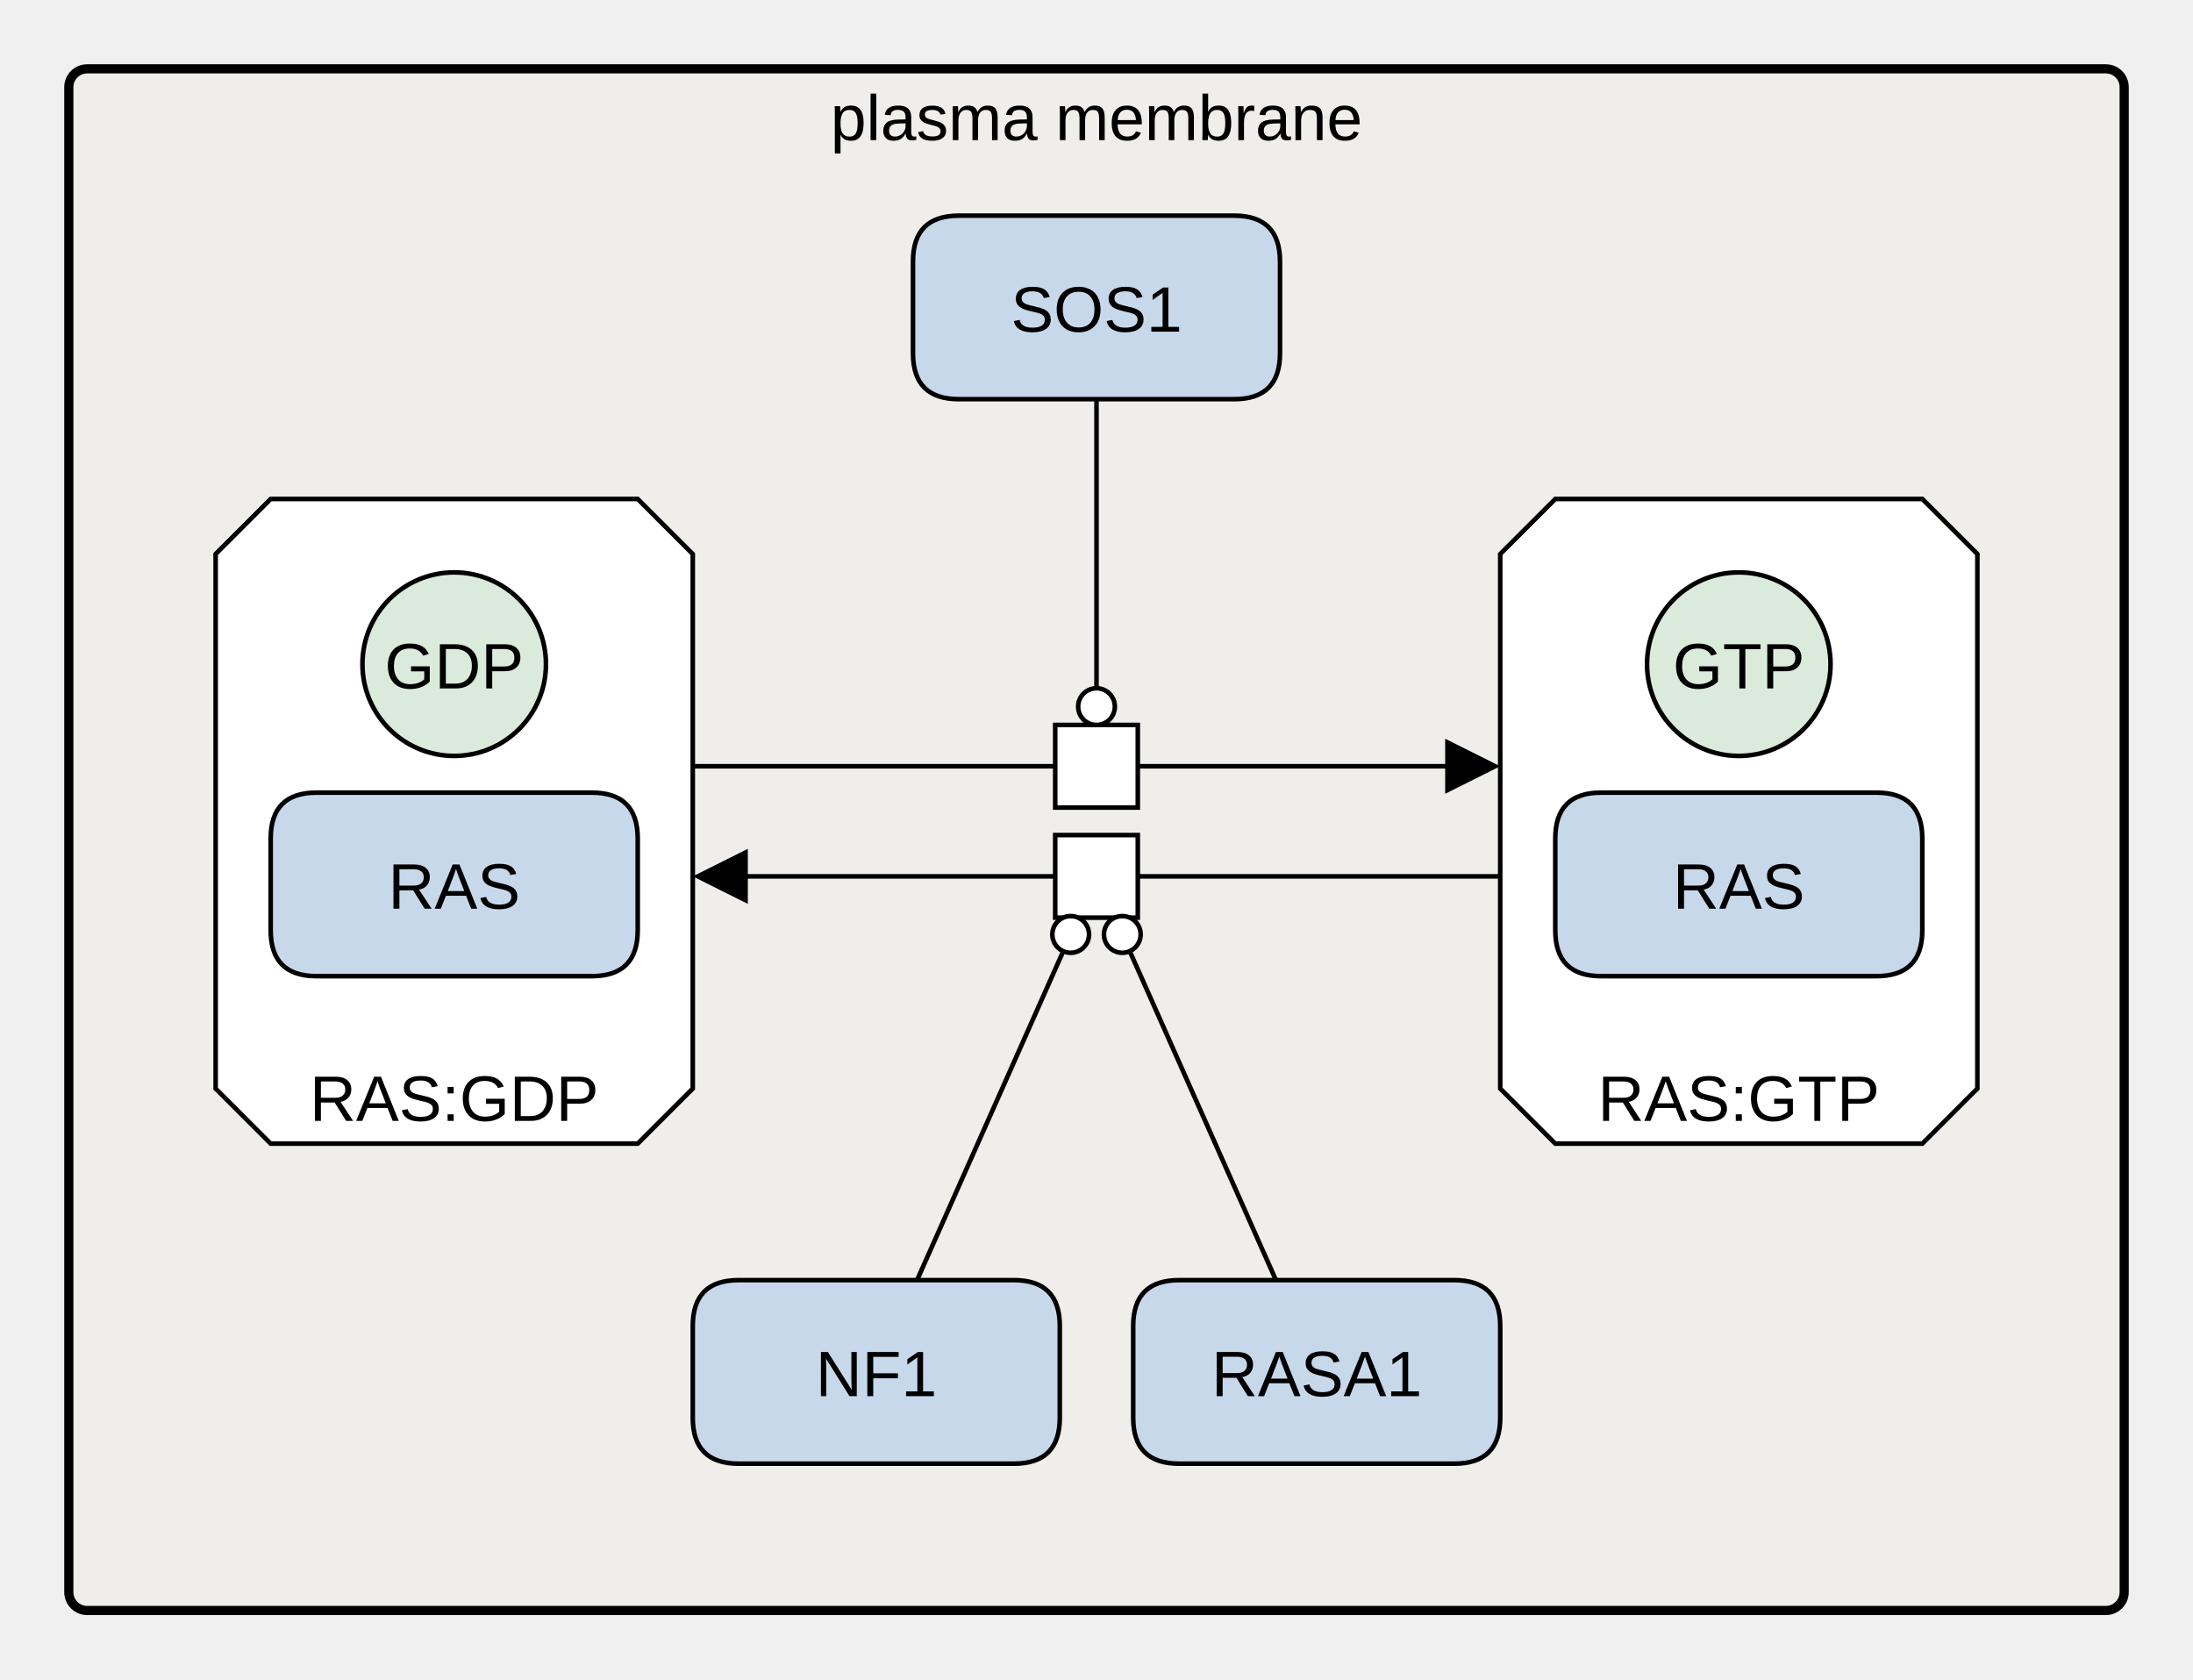
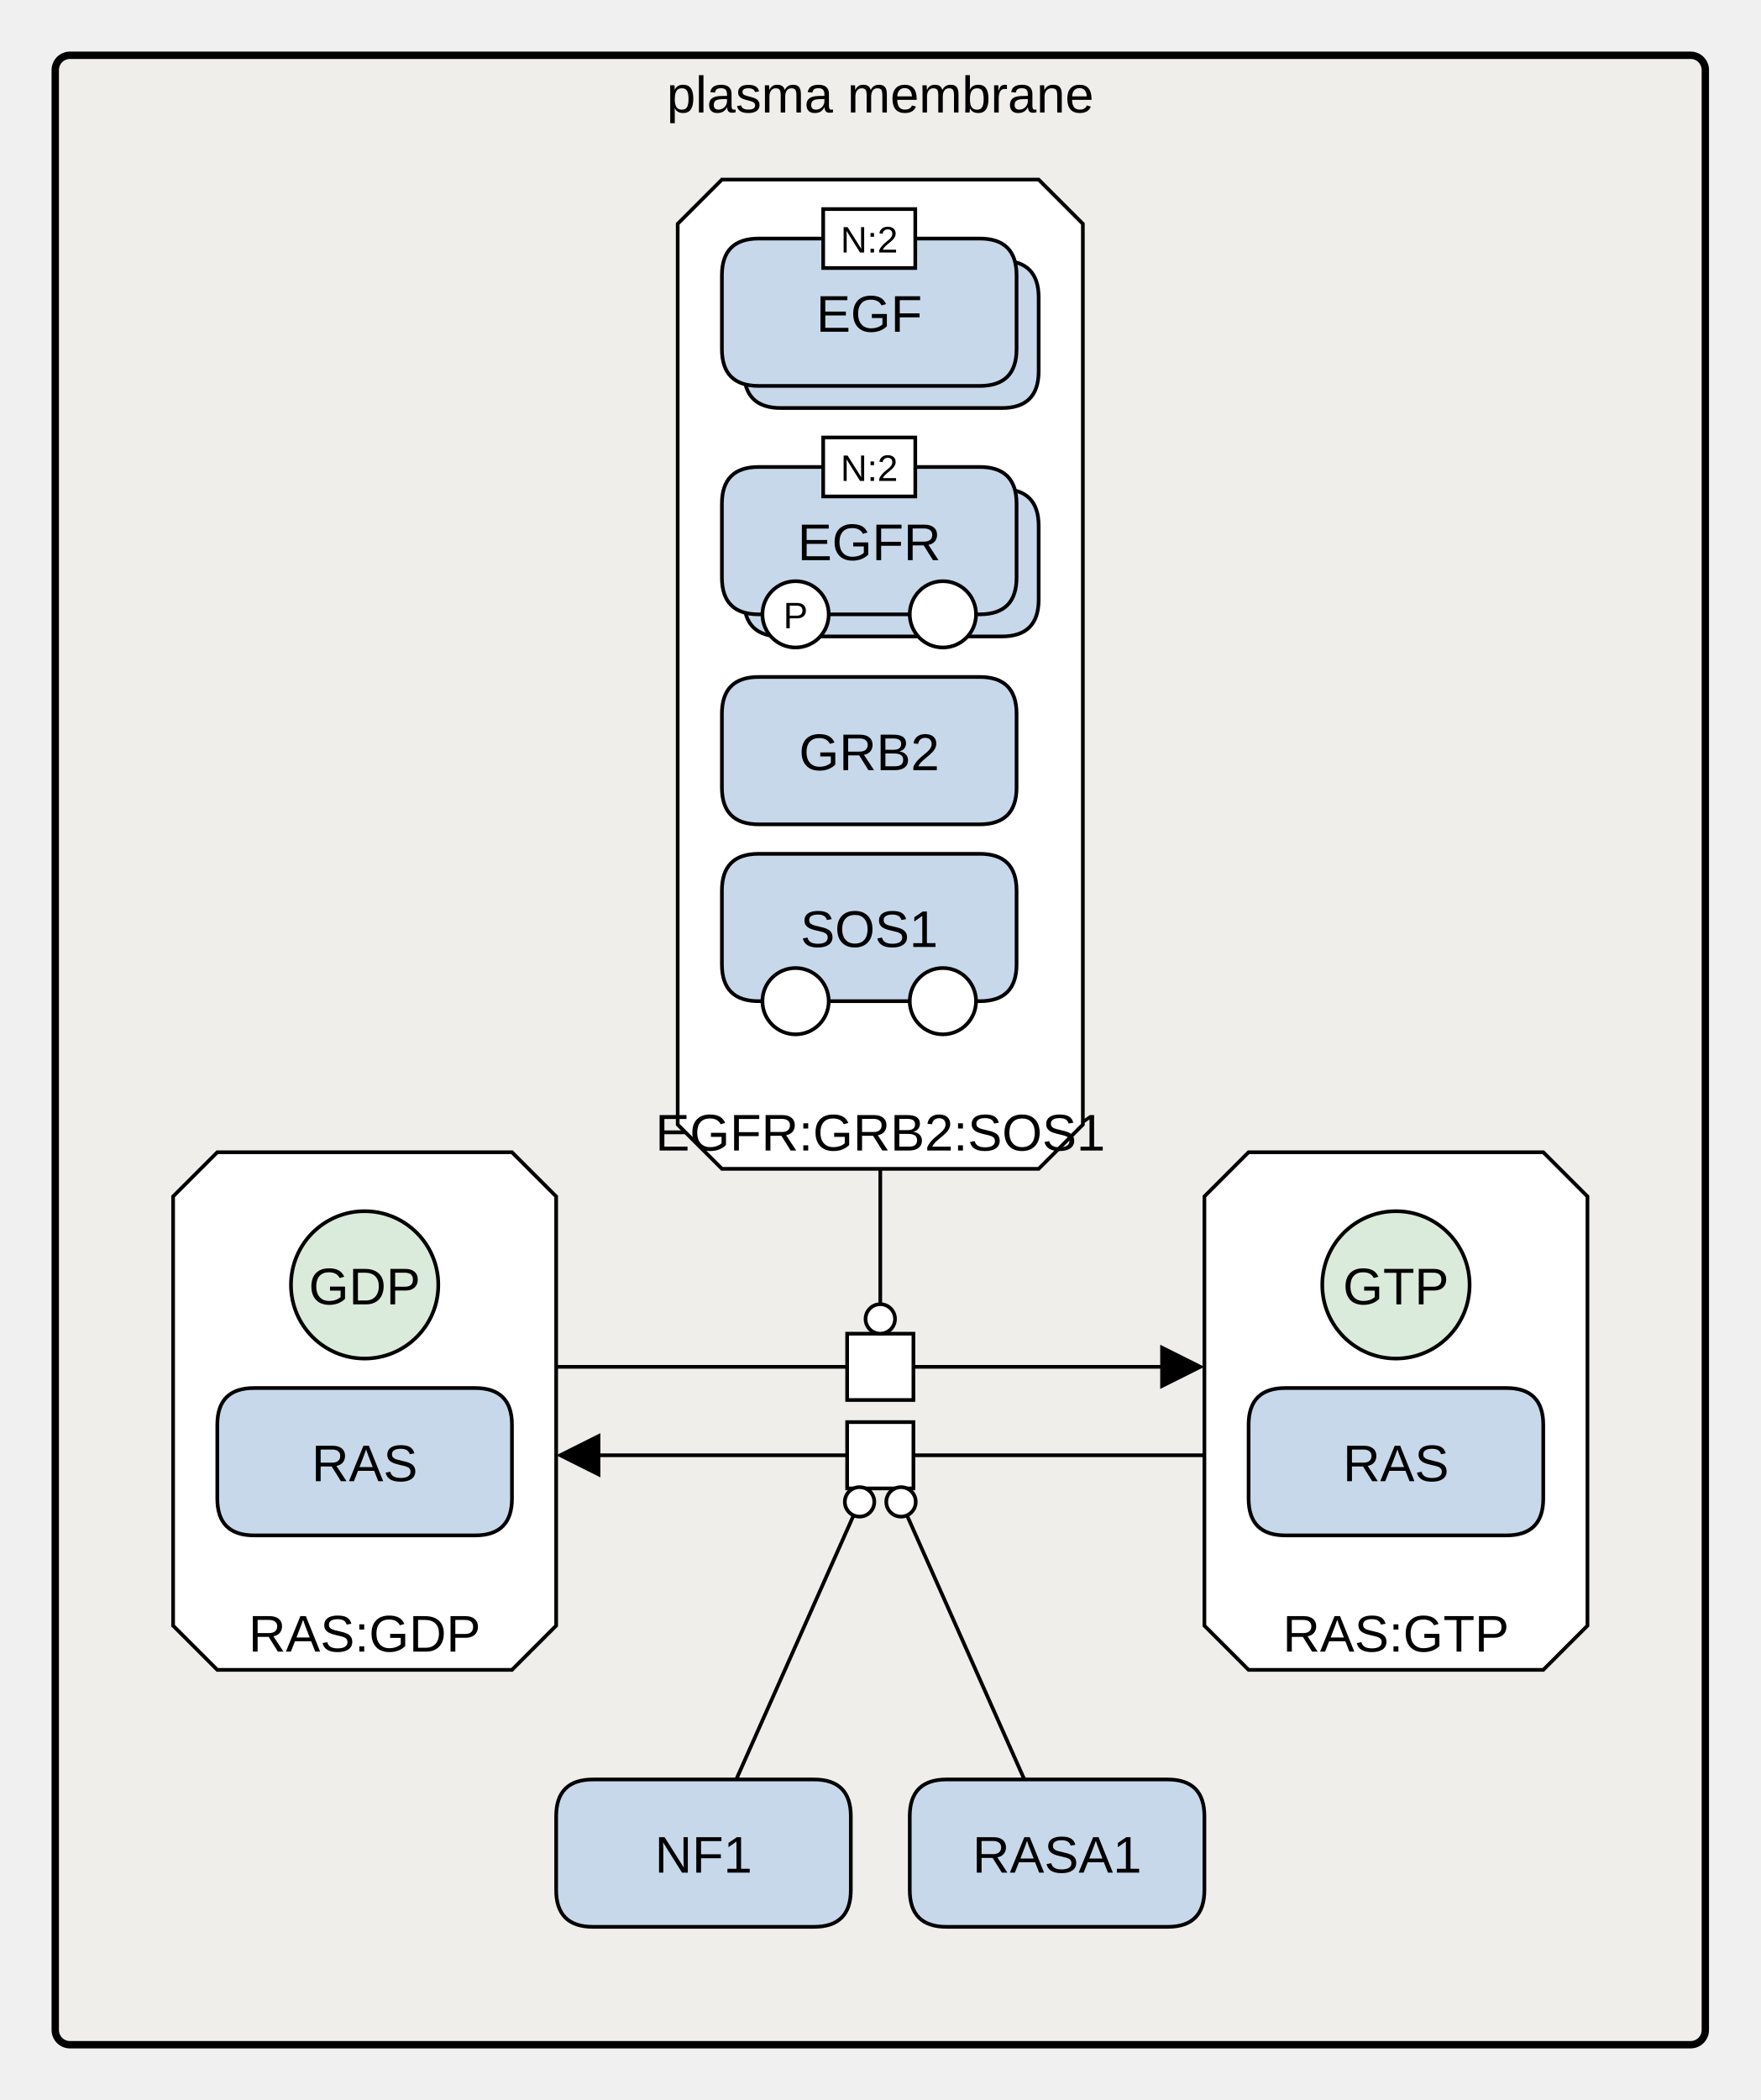
- <svg xmlns="http://www.w3.org/2000/svg" width="478" height="366" viewBox="0 0 478 366" stroke-linecap="butt" stroke-miterlimit="10">
-   <g transform="translate(-1,-21)">
-     <path d="M16 40 C16 37.791 17.791 36 20 36 L460 36 C462.209 36 464 37.791 464 40 L464 368 C464 370.209 462.209 372 460 372 L20 372 C17.791 372 16 370.209 16 368 Z" fill="#EDEBE4" fill-opacity="0.447" stroke="none" />
-     <path d="M16 40 C16 37.791 17.791 36 20 36 L460 36 C462.209 36 464 37.791 464 40 L464 368 C464 370.209 462.209 372 460 372 L20 372 C17.791 372 16 370.209 16 368 Z" fill="none" stroke="#000000" stroke-width="2" />
-     <text x="240" y="51.541" text-anchor="middle" font-family="'Dialog', Arial, Helvetica, sans-serif" font-size="14" fill="#000000" stroke="none" xml:space="preserve">plasma membrane</text>
+ <svg xmlns="http://www.w3.org/2000/svg" width="478" height="570" viewBox="0 0 478 570" stroke-linecap="butt" stroke-miterlimit="10">
+   <g transform="translate(-1,183)">
+     <path d="M16 -164 C16 -166.209 17.791 -168 20 -168 L460 -168 C462.209 -168 464 -166.209 464 -164 L464 368 C464 370.209 462.209 372 460 372 L20 372 C17.791 372 16 370.209 16 368 Z" fill="#EDEBE4" fill-opacity="0.447" stroke="none" />
+     <path d="M16 -164 C16 -166.209 17.791 -168 20 -168 L460 -168 C462.209 -168 464 -166.209 464 -164 L464 368 C464 370.209 462.209 372 460 372 L20 372 C17.791 372 16 370.209 16 368 Z" fill="none" stroke="#000000" stroke-width="2" />
+     <text x="240" y="-152.459" text-anchor="middle" font-family="'Dialog', Arial, Helvetica, sans-serif" font-size="14" fill="#000000" stroke="none" xml:space="preserve">plasma membrane</text>
    <path d="M60 129.75 L140 129.75 L152 141.75 L152 258.25 L140 270.25 L60 270.25 L48 258.25 L48 141.75 Z" fill="#FFFFFF" stroke="none" />
    <path d="M60 129.75 L140 129.75 L152 141.75 L152 258.25 L140 270.25 L60 270.25 L48 258.25 L48 141.75 Z" fill="none" stroke="#000000" />
    <text x="100" y="265.291" text-anchor="middle" font-family="'Dialog', Arial, Helvetica, sans-serif" font-size="14" fill="#000000" stroke="none" xml:space="preserve">RAS:GDP</text>
    <path d="M80 165.75 C80 154.704 88.954 145.75 100 145.75 L100 145.75 C111.046 145.75 120 154.704 120 165.75 L120 165.75 C120 176.796 111.046 185.75 100 185.75 L100 185.75 C88.954 185.75 80 176.796 80 165.75 Z" fill="#DBEBDB" stroke="none" />
    <path d="M80 165.75 C80 154.704 88.954 145.75 100 145.75 L100 145.75 C111.046 145.75 120 154.704 120 165.75 L120 165.75 C120 176.796 111.046 185.75 100 185.75 L100 185.75 C88.954 185.75 80 176.796 80 165.75 Z" fill="none" stroke="#000000" />
    <text x="100" y="171.041" text-anchor="middle" font-family="'Dialog', Arial, Helvetica, sans-serif" font-size="14" fill="#000000" stroke="none" xml:space="preserve">GDP</text>
    <path d="M60 203.75 Q60 193.75 70 193.75 L130 193.75 Q140 193.75 140 203.75 L140 223.75 Q140 233.75 130 233.75 L70 233.75 Q60 233.75 60 223.75 Z" fill="#C8D8EB" stroke="none" />
    <path d="M60 203.75 Q60 193.75 70 193.75 L130 193.75 Q140 193.75 140 203.75 L140 223.75 Q140 233.75 130 233.75 L70 233.75 Q60 233.75 60 223.75 Z" fill="none" stroke="#000000" />
    <text x="100" y="219.041" text-anchor="middle" font-family="'Dialog', Arial, Helvetica, sans-serif" font-size="14" fill="#000000" stroke="none" xml:space="preserve">RAS</text>
    <path d="M231 179 L249 179 L249 197 L231 197 Z" fill="#FFFFFF" stroke="none" />
    <path d="M231 179 L249 179 L249 197 L231 197 Z" fill="none" stroke="#000000" />
    <path d="M231 203 L249 203 L249 221 L231 221 Z" fill="#FFFFFF" stroke="none" />
    <path d="M231 203 L249 203 L249 221 L231 221 Z" fill="none" stroke="#000000" />
    <path d="M340 129.75 L420 129.75 L432 141.75 L432 258.25 L420 270.25 L340 270.25 L328 258.25 L328 141.75 Z" fill="#FFFFFF" stroke="none" />
    <path d="M340 129.75 L420 129.75 L432 141.75 L432 258.25 L420 270.25 L340 270.25 L328 258.25 L328 141.75 Z" fill="none" stroke="#000000" />
    <text x="380" y="265.291" text-anchor="middle" font-family="'Dialog', Arial, Helvetica, sans-serif" font-size="14" fill="#000000" stroke="none" xml:space="preserve">RAS:GTP</text>
    <path d="M360 165.75 C360 154.704 368.954 145.75 380 145.75 L380 145.75 C391.046 145.75 400 154.704 400 165.75 L400 165.75 C400 176.796 391.046 185.75 380 185.75 L380 185.75 C368.954 185.75 360 176.796 360 165.75 Z" fill="#DBEBDB" stroke="none" />
    <path d="M360 165.75 C360 154.704 368.954 145.75 380 145.75 L380 145.75 C391.046 145.75 400 154.704 400 165.75 L400 165.75 C400 176.796 391.046 185.75 380 185.75 L380 185.75 C368.954 185.75 360 176.796 360 165.75 Z" fill="none" stroke="#000000" />
    <text x="380" y="171.041" text-anchor="middle" font-family="'Dialog', Arial, Helvetica, sans-serif" font-size="14" fill="#000000" stroke="none" xml:space="preserve">GTP</text>
    <path d="M340 203.75 Q340 193.75 350 193.75 L410 193.75 Q420 193.75 420 203.75 L420 223.75 Q420 233.75 410 233.75 L350 233.75 Q340 233.75 340 223.75 Z" fill="#C8D8EB" stroke="none" />
    <path d="M340 203.75 Q340 193.75 350 193.75 L410 193.75 Q420 193.75 420 203.75 L420 223.75 Q420 233.75 410 233.75 L350 233.75 Q340 233.75 340 223.75 Z" fill="none" stroke="#000000" />
    <text x="380" y="219.041" text-anchor="middle" font-family="'Dialog', Arial, Helvetica, sans-serif" font-size="14" fill="#000000" stroke="none" xml:space="preserve">RAS</text>
-     <path d="M200 78 Q200 68 210 68 L270 68 Q280 68 280 78 L280 98 Q280 108 270 108 L210 108 Q200 108 200 98 Z" fill="#C8D8EB" stroke="none" />
-     <path d="M200 78 Q200 68 210 68 L270 68 Q280 68 280 78 L280 98 Q280 108 270 108 L210 108 Q200 108 200 98 Z" fill="none" stroke="#000000" />
-     <text x="240" y="93.291" text-anchor="middle" font-family="'Dialog', Arial, Helvetica, sans-serif" font-size="14" fill="#000000" stroke="none" xml:space="preserve">SOS1</text>
+     <path d="M197 -134.25 L283 -134.25 L295 -122.25 L295 122.25 L283 134.25 L197 134.25 L185 122.25 L185 -122.25 Z" fill="#FFFFFF" stroke="none" />
+     <path d="M197 -134.25 L283 -134.25 L295 -122.25 L295 122.25 L283 134.25 L197 134.25 L185 122.25 L185 -122.25 Z" fill="none" stroke="#000000" />
+     <text x="240" y="129.291" text-anchor="middle" font-family="'Dialog', Arial, Helvetica, sans-serif" font-size="14" fill="#000000" stroke="none" xml:space="preserve">EGFR:GRB2:SOS1</text>
+     <path d="M203 -102.25 Q203 -112.25 213 -112.25 L273 -112.25 Q283 -112.25 283 -102.25 L283 -82.25 Q283 -72.25 273 -72.25 L213 -72.25 Q203 -72.25 203 -82.25 Z" fill="#C8D8EB" stroke="none" />
+     <path d="M203 -102.25 Q203 -112.25 213 -112.25 L273 -112.25 Q283 -112.25 283 -102.25 L283 -82.25 Q283 -72.25 273 -72.25 L213 -72.25 Q203 -72.25 203 -82.25 Z" fill="none" stroke="#000000" />
+     <path d="M197 -108.25 Q197 -118.25 207 -118.25 L267 -118.25 Q277 -118.25 277 -108.25 L277 -88.25 Q277 -78.25 267 -78.25 L207 -78.25 Q197 -78.25 197 -88.25 Z" fill="#C8D8EB" stroke="none" />
+     <path d="M197 -108.25 Q197 -118.25 207 -118.25 L267 -118.25 Q277 -118.25 277 -108.25 L277 -88.25 Q277 -78.25 267 -78.25 L207 -78.25 Q197 -78.25 197 -88.25 Z" fill="none" stroke="#000000" />
+     <text x="237" y="-92.959" text-anchor="middle" font-family="'Dialog', Arial, Helvetica, sans-serif" font-size="14" fill="#000000" stroke="none" xml:space="preserve">EGF</text>
+     <path d="M224.5 -126.25 L249.5 -126.25 L249.5 -110.25 L224.5 -110.25 Z" fill="#FFFFFF" stroke="none" />
+     <path d="M224.5 -126.25 L249.5 -126.25 L249.5 -110.25 L224.5 -110.25 Z" fill="none" stroke="#000000" />
+     <text x="237" y="-114.471" text-anchor="middle" font-family="'Dialog', Arial, Helvetica, sans-serif" font-size="10" fill="#000000" stroke="none" xml:space="preserve">N:2</text>
+     <path d="M203 -40.25 Q203 -50.25 213 -50.25 L273 -50.25 Q283 -50.25 283 -40.25 L283 -20.25 Q283 -10.25 273 -10.25 L213 -10.25 Q203 -10.25 203 -20.25 Z" fill="#C8D8EB" stroke="none" />
+     <path d="M203 -40.25 Q203 -50.25 213 -50.25 L273 -50.25 Q283 -50.25 283 -40.25 L283 -20.25 Q283 -10.25 273 -10.25 L213 -10.25 Q203 -10.25 203 -20.25 Z" fill="none" stroke="#000000" />
+     <path d="M197 -46.25 Q197 -56.25 207 -56.25 L267 -56.25 Q277 -56.25 277 -46.25 L277 -26.25 Q277 -16.25 267 -16.25 L207 -16.25 Q197 -16.25 197 -26.25 Z" fill="#C8D8EB" stroke="none" />
+     <path d="M197 -46.25 Q197 -56.25 207 -56.25 L267 -56.25 Q277 -56.25 277 -46.25 L277 -26.25 Q277 -16.25 267 -16.25 L207 -16.25 Q197 -16.25 197 -26.25 Z" fill="none" stroke="#000000" />
+     <text x="237" y="-30.959" text-anchor="middle" font-family="'Dialog', Arial, Helvetica, sans-serif" font-size="14" fill="#000000" stroke="none" xml:space="preserve">EGFR</text>
+     <path d="M208 -16.25 C208 -21.221 212.029 -25.25 217 -25.25 L217 -25.25 C221.971 -25.25 226 -21.221 226 -16.25 L226 -16.25 C226 -11.279 221.971 -7.25 217 -7.25 L217 -7.25 C212.029 -7.25 208 -11.279 208 -16.25 Z" fill="#FFFFFF" stroke="none" />
+     <path d="M208 -16.25 C208 -21.221 212.029 -25.25 217 -25.25 L217 -25.25 C221.971 -25.25 226 -21.221 226 -16.25 L226 -16.25 C226 -11.279 221.971 -7.25 217 -7.25 L217 -7.25 C212.029 -7.25 208 -11.279 208 -16.25 Z" fill="none" stroke="#000000" />
+     <text x="217" y="-12.47" text-anchor="middle" font-family="'Dialog', Arial, Helvetica, sans-serif" font-size="10" fill="#000000" stroke="none" xml:space="preserve">P</text>
+     <path d="M248 -16.25 C248 -21.221 252.029 -25.25 257 -25.25 L257 -25.25 C261.971 -25.25 266 -21.221 266 -16.25 L266 -16.25 C266 -11.279 261.971 -7.25 257 -7.25 L257 -7.25 C252.029 -7.25 248 -11.279 248 -16.25 Z" fill="#FFFFFF" stroke="none" />
+     <path d="M248 -16.25 C248 -21.221 252.029 -25.25 257 -25.25 L257 -25.25 C261.971 -25.25 266 -21.221 266 -16.25 L266 -16.25 C266 -11.279 261.971 -7.25 257 -7.25 L257 -7.25 C252.029 -7.25 248 -11.279 248 -16.25 Z" fill="none" stroke="#000000" />
+     <path d="M224.5 -64.25 L249.5 -64.25 L249.5 -48.25 L224.5 -48.25 Z" fill="#FFFFFF" stroke="none" />
+     <path d="M224.5 -64.25 L249.5 -64.25 L249.5 -48.25 L224.5 -48.25 Z" fill="none" stroke="#000000" />
+     <text x="237" y="-52.471" text-anchor="middle" font-family="'Dialog', Arial, Helvetica, sans-serif" font-size="10" fill="#000000" stroke="none" xml:space="preserve">N:2</text>
+     <path d="M197 10.75 Q197 0.75 207 0.75 L267 0.75 Q277 0.75 277 10.75 L277 30.75 Q277 40.75 267 40.75 L207 40.75 Q197 40.75 197 30.75 Z" fill="#C8D8EB" stroke="none" />
+     <path d="M197 10.75 Q197 0.75 207 0.75 L267 0.75 Q277 0.75 277 10.75 L277 30.75 Q277 40.75 267 40.75 L207 40.75 Q197 40.75 197 30.75 Z" fill="none" stroke="#000000" />
+     <text x="237" y="26.041" text-anchor="middle" font-family="'Dialog', Arial, Helvetica, sans-serif" font-size="14" fill="#000000" stroke="none" xml:space="preserve">GRB2</text>
+     <path d="M197 58.75 Q197 48.75 207 48.75 L267 48.75 Q277 48.75 277 58.75 L277 78.75 Q277 88.75 267 88.75 L207 88.75 Q197 88.75 197 78.75 Z" fill="#C8D8EB" stroke="none" />
+     <path d="M197 58.75 Q197 48.75 207 48.75 L267 48.75 Q277 48.75 277 58.75 L277 78.75 Q277 88.75 267 88.75 L207 88.75 Q197 88.75 197 78.75 Z" fill="none" stroke="#000000" />
+     <text x="237" y="74.041" text-anchor="middle" font-family="'Dialog', Arial, Helvetica, sans-serif" font-size="14" fill="#000000" stroke="none" xml:space="preserve">SOS1</text>
+     <path d="M208 88.75 C208 83.779 212.029 79.75 217 79.75 L217 79.75 C221.971 79.75 226 83.779 226 88.75 L226 88.75 C226 93.721 221.971 97.75 217 97.75 L217 97.75 C212.029 97.75 208 93.721 208 88.75 Z" fill="#FFFFFF" stroke="none" />
+     <path d="M208 88.75 C208 83.779 212.029 79.75 217 79.75 L217 79.75 C221.971 79.75 226 83.779 226 88.75 L226 88.75 C226 93.721 221.971 97.75 217 97.75 L217 97.75 C212.029 97.75 208 93.721 208 88.75 Z" fill="none" stroke="#000000" />
+     <path d="M248 88.75 C248 83.779 252.029 79.75 257 79.75 L257 79.75 C261.971 79.75 266 83.779 266 88.75 L266 88.75 C266 93.721 261.971 97.75 257 97.75 L257 97.75 C252.029 97.75 248 93.721 248 88.75 Z" fill="#FFFFFF" stroke="none" />
+     <path d="M248 88.75 C248 83.779 252.029 79.75 257 79.75 L257 79.75 C261.971 79.75 266 83.779 266 88.75 L266 88.75 C266 93.721 261.971 97.75 257 97.75 L257 97.75 C252.029 97.75 248 93.721 248 88.75 Z" fill="none" stroke="#000000" />
    <path d="M152 310 Q152 300 162 300 L222 300 Q232 300 232 310 L232 330 Q232 340 222 340 L162 340 Q152 340 152 330 Z" fill="#C8D8EB" stroke="none" />
    <path d="M152 310 Q152 300 162 300 L222 300 Q232 300 232 310 L232 330 Q232 340 222 340 L162 340 Q152 340 152 330 Z" fill="none" stroke="#000000" />
    <text x="192" y="325.291" text-anchor="middle" font-family="'Dialog', Arial, Helvetica, sans-serif" font-size="14" fill="#000000" stroke="none" xml:space="preserve">NF1</text>
    <path d="M248 310 Q248 300 258 300 L318 300 Q328 300 328 310 L328 330 Q328 340 318 340 L258 340 Q248 340 248 330 Z" fill="#C8D8EB" stroke="none" />
    <path d="M248 310 Q248 300 258 300 L318 300 Q328 300 328 310 L328 330 Q328 340 318 340 L258 340 Q248 340 248 330 Z" fill="none" stroke="#000000" />
    <text x="288" y="325.291" text-anchor="middle" font-family="'Dialog', Arial, Helvetica, sans-serif" font-size="14" fill="#000000" stroke="none" xml:space="preserve">RASA1</text>
    <path d="M152 188 L231 188" fill="none" stroke="#000000" />
    <path d="M249 188 L317 188" fill="none" stroke="#000000" />
    <path d="M328 188 L316 194 L316 182 Z" fill="#000000" stroke="none" />
-     <path d="M240 108 L240 171" fill="none" stroke="#000000" />
+     <path d="M240 134.25 L240 171" fill="none" stroke="#000000" />
    <circle cx="240" cy="175" r="4" fill="white" stroke="#000000" />
    <path d="M328 212 L249 212" fill="none" stroke="#000000" />
    <path d="M231 212 L163 212" fill="none" stroke="#000000" />
    <path d="M152 212 L164 206 L164 218 Z" fill="#000000" stroke="none" />
    <path d="M200.889 300 L232.751 228.31" fill="none" stroke="#000000" />
    <circle cx="234.375" cy="224.655" r="4" fill="white" stroke="#000000" />
    <path d="M279.111 300 L247.249 228.31" fill="none" stroke="#000000" />
    <circle cx="245.625" cy="224.655" r="4" fill="white" stroke="#000000" />
  </g>
</svg>
